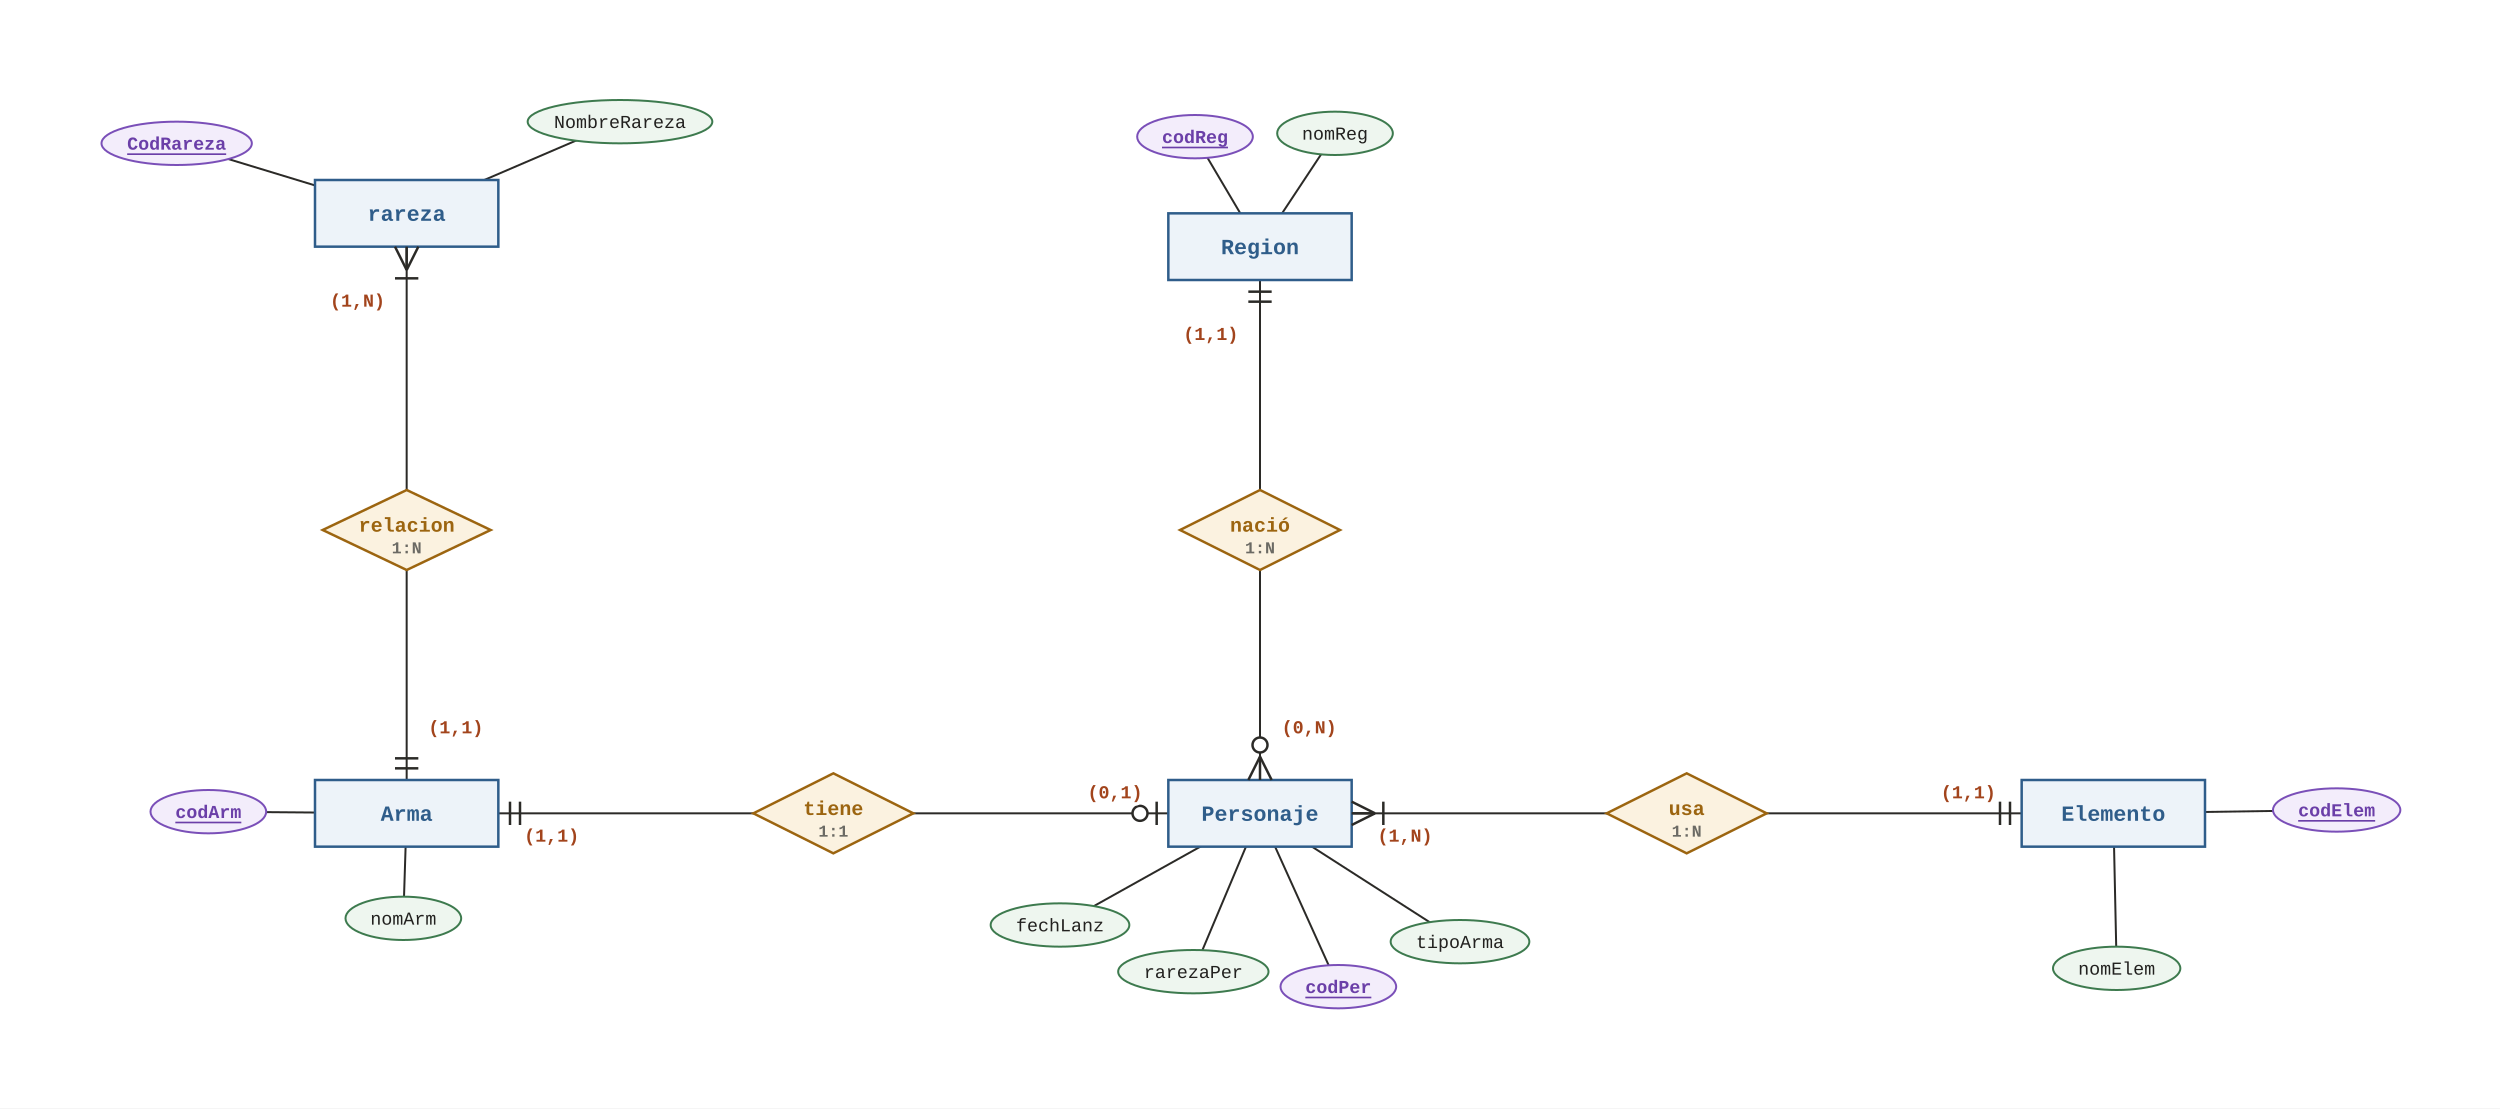
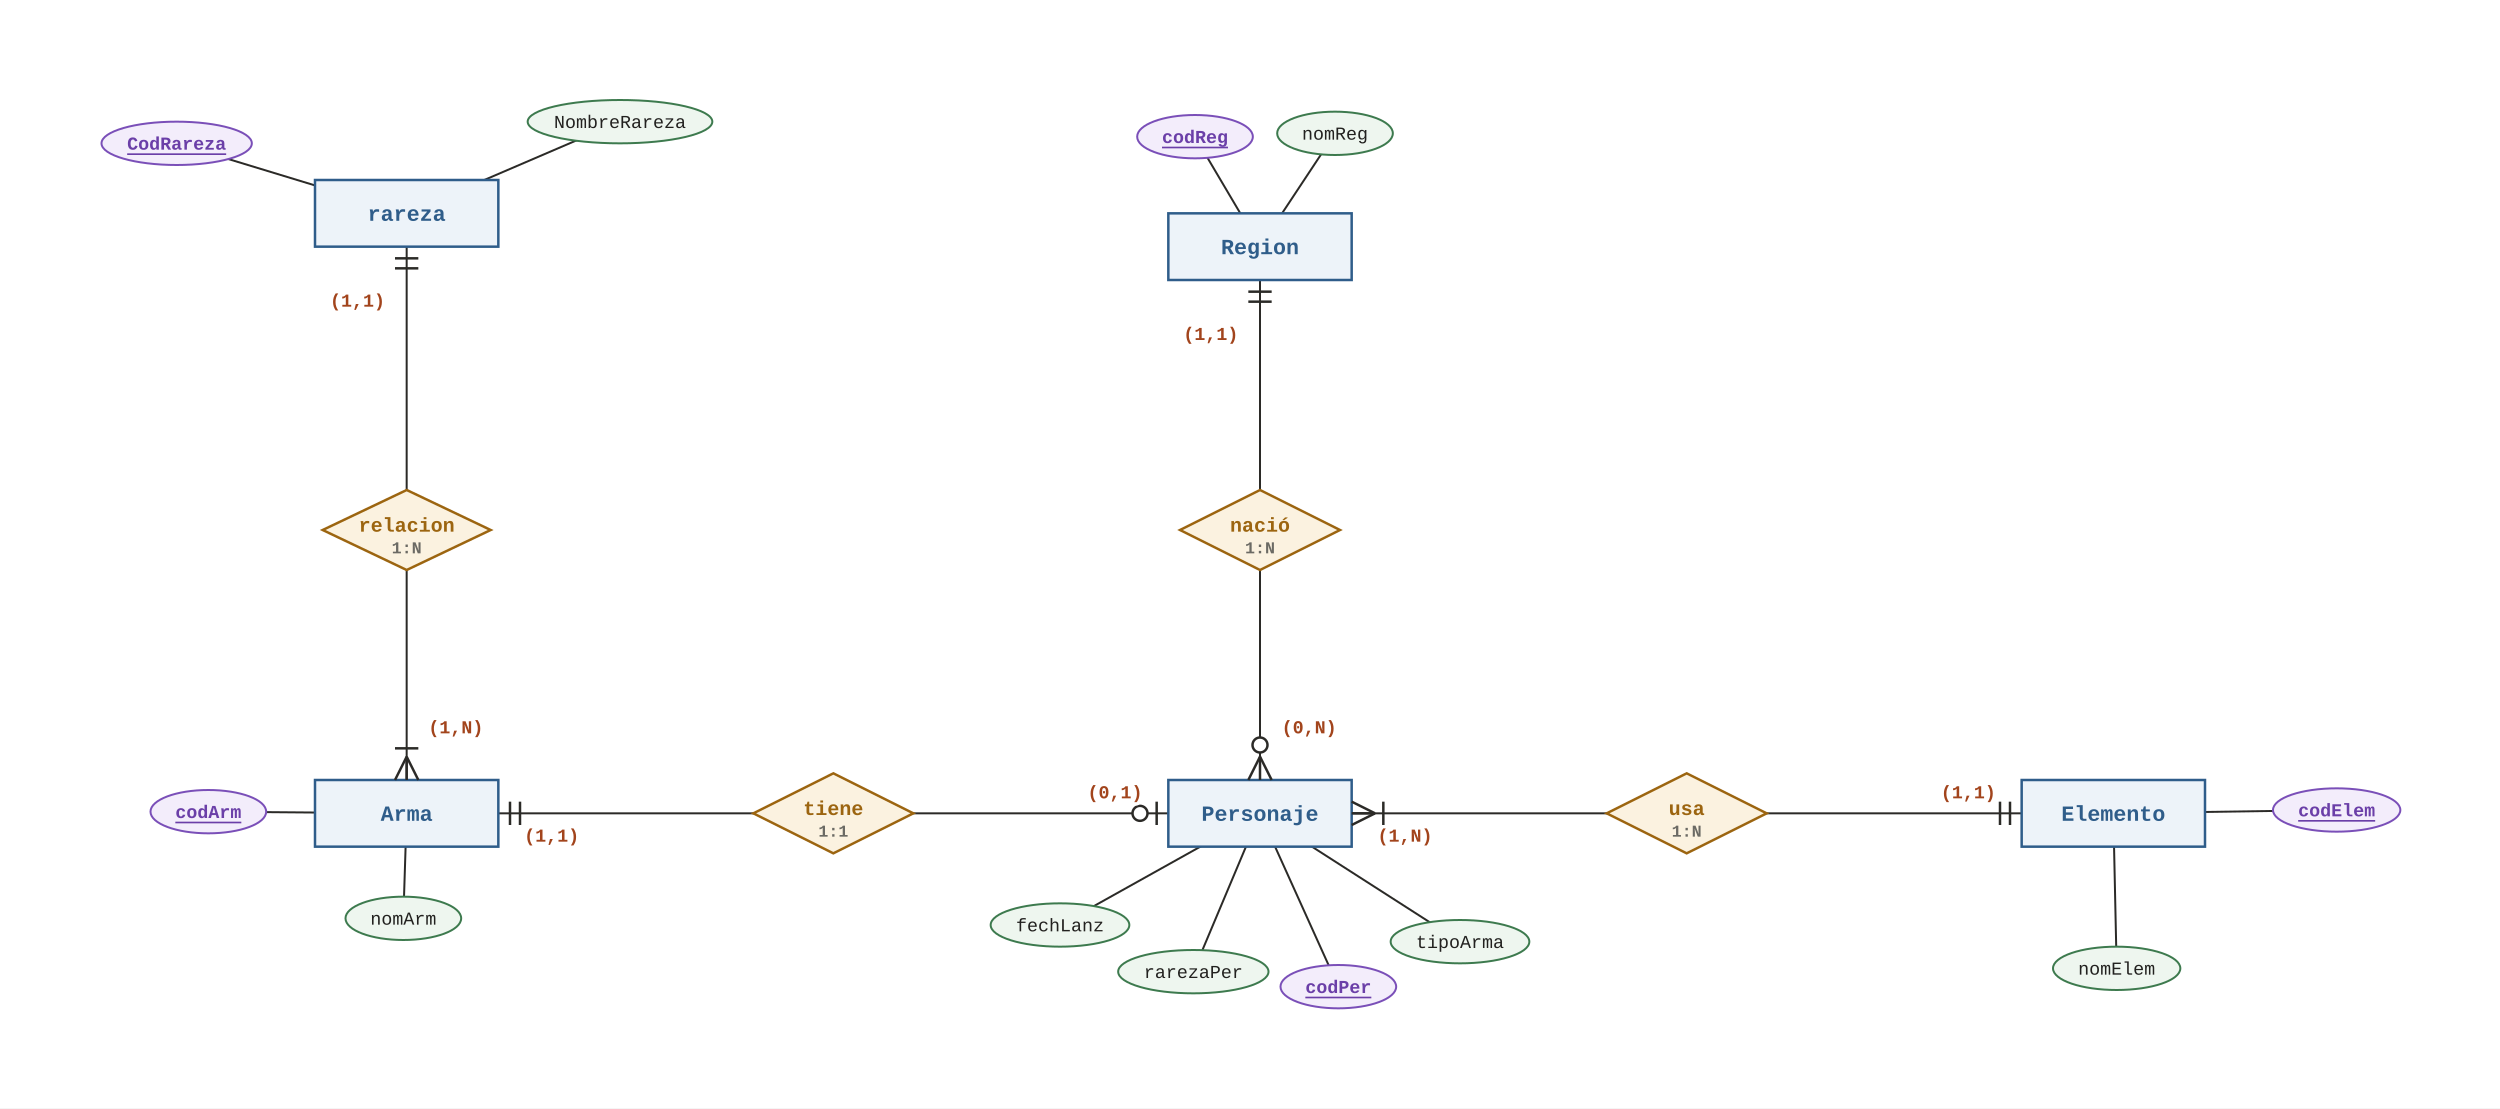
<svg xmlns="http://www.w3.org/2000/svg" viewBox="2241 1682 1500 665" width="1500" height="665">
  <style>.ln{stroke:#2B2A27;stroke-width:1.2}.mk{stroke:#2B2A27;stroke-width:1.5;fill:none}.mo{fill:#FFFFFF;stroke:#2B2A27;stroke-width:1.5}
.ent{fill:#EDF3F9;stroke:#2F5D8A;stroke-width:1.5}.dia{fill:#FBF2E0;stroke:#9C6510;stroke-width:1.5}.att{fill:#EEF6EF;stroke:#3D7A4E;stroke-width:1.2}.att.key{fill:#F3EDFB;stroke:#7A4FB8}.att.dr{stroke-dasharray:4 3}
.ent.in,.dia.in{fill:none}.dup{stroke:#C0362C;stroke-width:2.4}
.tx{fill:#22211F;font:11px Consolas,'JetBrains Mono','Courier New',monospace}.txk{fill:#6B3FA8;font-weight:600}.tb{font:600 13px Consolas,'JetBrains Mono','Courier New',monospace;fill:#2F5D8A}.tr{font:600 12px Consolas,'JetBrains Mono','Courier New',monospace;fill:#9C6510}.tt{font:600 10px Consolas,'JetBrains Mono','Courier New',monospace;fill:#6B6A64}
.ul{stroke:#6B3FA8;stroke-width:1}.ul.p{stroke-dasharray:3 2}.card{font:600 11px Consolas,'JetBrains Mono','Courier New',monospace;fill:#A2441C;paint-order:stroke;stroke:#FFFFFF;stroke-width:4px;stroke-linejoin:round}.cardq{fill:#6B6A64}
.tbox{fill:#FFFFFF;stroke:#A9B2C0;stroke-width:1}.thd{fill:#33557F}.thx{font:600 12.5px Consolas,'JetBrains Mono','Courier New',monospace;fill:#FFFFFF}.cx{font:11.5px Consolas,'JetBrains Mono','Courier New',monospace;fill:#22211F}.cpk{fill:#6B3FA8;font-weight:600}.cfk{fill:#A3304A}.cty{fill:#6B6A64;font-weight:400}.uq{font:600 9px Consolas,'JetBrains Mono','Courier New',monospace;fill:#2A7F8F}
.lk{stroke:#6B6A64;stroke-width:1.4;fill:none}.lk.dash{stroke-dasharray:6 4}.lkm{stroke:#6B6A64;stroke-width:1.5;fill:none}.lko{fill:#FFFFFF;stroke:#6B6A64;stroke-width:1.5}
.ipk{fill:#8E5FD0}.ifk{fill:#B4364E}.icol{fill:#2A7F8F}.inul{fill:none;stroke:#2A7F8F;stroke-width:1.3}
.rbox{fill:#FFFFFF;stroke:#22211F;stroke-width:1.1}.rnm{font:600 12.5px Consolas,'JetBrains Mono','Courier New',monospace;fill:#2F5D8A}.rcol{font:12px Consolas,'JetBrains Mono','Courier New',monospace;fill:#22211F}.rpk{font-weight:700;fill:#6B3FA8}.rfk{fill:#A3304A}.rul{stroke:#6B3FA8;stroke-width:1.1}
.rtag{font:600 9.5px Consolas,'JetBrains Mono','Courier New',monospace;fill:#6B6A64}.rarr{fill:none;stroke:#B4364E;stroke-width:1.1}.rhead{fill:#B4364E}
.ent.hd,.dia.hd{fill:none}.ktag{font:700 9px Consolas,'JetBrains Mono','Courier New',monospace;fill:#6B6A64}.rlab{fill:#FFFFFF;stroke:none;opacity:.92}.dia.assoc{stroke-dasharray:5 3}.ln.lid{stroke-width:2.2}.isal{fill:#9C6510}.skt{fill:#2F5D8A}
.thx.dup{fill:#FFC2BD}.cx.dup,.rnm.dup,.rcol.dup{fill:#C0362C;text-decoration:underline}
.note{stroke-width:1.2}.note-fold{stroke-width:1.2}.nc-y{fill:#FFF4C2;stroke:#D2AE36}.nc-b{fill:#DDEBFA;stroke:#7AA3D6}.nc-g{fill:#DFF2E1;stroke:#7DBB87}.nc-p{fill:#FBE1EC;stroke:#D98AAE}.note-fold{filter:brightness(.93)}.note-tx{font:12px 'Segoe UI',Arial,sans-serif;fill:#2B2A27}</style>
  <rect x="2241" y="1682" width="1500" height="665" fill="#ffffff" />
  <line x1="2741" y1="2170" x2="2485" y2="2170" class="ln" />
  <line x1="2741" y1="2170" x2="2997" y2="2170" class="ln" />
  <line x1="3253" y1="2170" x2="3509" y2="2170" class="ln" />
  <line x1="3253" y1="2170" x2="2997" y2="2170" class="ln" />
  <line x1="2997" y1="2000" x2="2997" y2="1830" class="ln" />
  <line x1="2997" y1="2000" x2="2997" y2="2170" class="ln" />
  <line x1="2997" y1="2170" x2="3044" y2="2274" class="ln" />
  <line x1="2997" y1="2170" x2="2957" y2="2265" class="ln" />
  <line x1="2997" y1="2170" x2="2877" y2="2237" class="ln" />
  <line x1="2997" y1="2170" x2="3117" y2="2247" class="ln" />
  <line x1="2485" y1="2170" x2="2366" y2="2169" class="ln" />
  <line x1="2485" y1="2170" x2="2483" y2="2233" class="ln" />
  <line x1="3509" y1="2170" x2="3643" y2="2168" class="ln" />
  <line x1="3509" y1="2170" x2="3511" y2="2263" class="ln" />
  <line x1="2997" y1="1830" x2="2958" y2="1764" class="ln" />
  <line x1="2997" y1="1830" x2="3042" y2="1762" class="ln" />
  <line x1="2485" y1="1810" x2="2347" y2="1768" class="ln" />
  <line x1="2485" y1="1810" x2="2613" y2="1755" class="ln" />
  <line x1="2485" y1="2000" x2="2485" y2="1810" class="ln" />
  <line x1="2485" y1="2000" x2="2485" y2="2170" class="ln" />
  <g class="node" data-id="nmwi1djea1gu5jcw">
    <rect x="2942" y="2150" width="110" height="40" class="ent" />
    <text x="2997" y="2174.5" text-anchor="middle" class="tb">Personaje</text>
  </g>
  <g class="node" data-id="nmwi1djea1gv5t70">
    <rect x="2430" y="2150" width="110" height="40" class="ent" />
    <text x="2485" y="2174.5" text-anchor="middle" class="tb">Arma</text>
  </g>
  <g class="node" data-id="nmwi1djea1gwcody">
    <rect x="3454" y="2150" width="110" height="40" class="ent" />
    <text x="3509" y="2174.5" text-anchor="middle" class="tb">Elemento</text>
  </g>
  <g class="node" data-id="nmwi1djea1gxebqc">
    <rect x="2942" y="1810" width="110" height="40" class="ent" />
    <text x="2997" y="1834.5" text-anchor="middle" class="tb">Region</text>
  </g>
  <g class="node" data-id="nmwi1djea1gyv2b6">
    <polygon points="2741,2146 2789,2170 2741,2194 2693,2170" class="dia" />
    <text x="2741" y="2171" text-anchor="middle" class="tr">tiene</text>
    <text x="2741" y="2184" text-anchor="middle" class="tt">1:1</text>
  </g>
  <g class="node" data-id="nmwi1djea1h18n8o">
    <polygon points="3253,2146 3301,2170 3253,2194 3205,2170" class="dia" />
    <text x="3253" y="2171" text-anchor="middle" class="tr">usa</text>
    <text x="3253" y="2184" text-anchor="middle" class="tt">1:N</text>
  </g>
  <g class="node" data-id="nmwi1djea1h4y7y0">
    <polygon points="2997,1976 3045,2000 2997,2024 2949,2000" class="dia" />
    <text x="2997" y="2001" text-anchor="middle" class="tr">nació</text>
    <text x="2997" y="2014" text-anchor="middle" class="tt">1:N</text>
  </g>
  <g class="node" data-id="nmwi1djea1h7aecu">
    <ellipse cx="3044" cy="2274" rx="34.7" ry="13" class="att key" />
    <text x="3044" y="2277.8" text-anchor="middle" class="tx txk">codPer</text>
    <line x1="3024.2" y1="2280.5" x2="3063.8" y2="2280.5" class="ul" />
  </g>
  <g class="node" data-id="nmwi1djeb1h9w7lo">
    <ellipse cx="2957" cy="2265" rx="45.1" ry="13" class="att" />
    <text x="2957" y="2268.8" text-anchor="middle" class="tx">rarezaPer</text>
  </g>
  <g class="node" data-id="nmwi1djeb1hbr1m3">
    <ellipse cx="2877" cy="2237" rx="41.6" ry="13" class="att" />
    <text x="2877" y="2240.8" text-anchor="middle" class="tx">fechLanz</text>
  </g>
  <g class="node" data-id="nmwi1djeb1hdnr9a">
    <ellipse cx="3117" cy="2247" rx="41.6" ry="13" class="att" />
    <text x="3117" y="2250.8" text-anchor="middle" class="tx">tipoArma</text>
  </g>
  <g class="node" data-id="nmwi1djeb1hfnb4t">
    <ellipse cx="2366" cy="2169" rx="34.7" ry="13" class="att key" />
    <text x="2366" y="2172.8" text-anchor="middle" class="tx txk">codArm</text>
    <line x1="2346.2" y1="2175.5" x2="2385.8" y2="2175.5" class="ul" />
  </g>
  <g class="node" data-id="nmwi1djeb1hhffl7">
    <ellipse cx="2483" cy="2233" rx="34.7" ry="13" class="att" />
    <text x="2483" y="2236.8" text-anchor="middle" class="tx">nomArm</text>
  </g>
  <g class="node" data-id="nmwi1djeb1hlork1">
    <ellipse cx="3643" cy="2168" rx="38.2" ry="13" class="att key" />
    <text x="3643" y="2171.8" text-anchor="middle" class="tx txk">codElem</text>
    <line x1="3619.9" y1="2174.5" x2="3666.1" y2="2174.5" class="ul" />
  </g>
  <g class="node" data-id="nmwi1djeb1hnkga7">
    <ellipse cx="3511" cy="2263" rx="38.2" ry="13" class="att" />
    <text x="3511" y="2266.8" text-anchor="middle" class="tx">nomElem</text>
  </g>
  <g class="node" data-id="nmwi1djeb1hp755e">
    <ellipse cx="2958" cy="1764" rx="34.7" ry="13" class="att key" />
    <text x="2958" y="1767.8" text-anchor="middle" class="tx txk">codReg</text>
    <line x1="2938.2" y1="1770.5" x2="2977.8" y2="1770.5" class="ul" />
  </g>
  <g class="node" data-id="nmwi1djec1hr6rin">
    <ellipse cx="3042" cy="1762" rx="34.7" ry="13" class="att" />
    <text x="3042" y="1765.8" text-anchor="middle" class="tx">nomReg</text>
  </g>
  <g class="node" data-id="nmwjwsf7k1l7d4sb">
    <rect x="2430" y="1790" width="110" height="40" class="ent" />
    <text x="2485" y="1814.5" text-anchor="middle" class="tb">rareza</text>
  </g>
  <g class="node" data-id="nmwjwsq6g1l8y5un">
    <ellipse cx="2347" cy="1768" rx="45.1" ry="13" class="att key" />
    <text x="2347" y="1771.8" text-anchor="middle" class="tx txk">CodRareza</text>
    <line x1="2317.3" y1="1774.5" x2="2376.7" y2="1774.5" class="ul" />
  </g>
  <g class="node" data-id="nmwjwsy341le5o4d">
    <ellipse cx="2613" cy="1755" rx="55.4" ry="13" class="att" />
    <text x="2613" y="1758.8" text-anchor="middle" class="tx">NombreRareza</text>
  </g>
  <g class="node" data-id="nmwjwtqk81libw0t">
    <polygon points="2485,1976 2535.4,2000 2485,2024 2434.6,2000" class="dia" />
    <text x="2485" y="2001" text-anchor="middle" class="tr">relacion</text>
    <text x="2485" y="2014" text-anchor="middle" class="tt">1:N</text>
  </g>
  <line x1="2547" y1="2177" x2="2547" y2="2163" class="mk" />
  <line x1="2553" y1="2177" x2="2553" y2="2163" class="mk" />
  <line x1="2935" y1="2163" x2="2935" y2="2177" class="mk" />
  <circle cx="2925" cy="2170" r="4.5" class="mo" />
  <line x1="3447" y1="2163" x2="3447" y2="2177" class="mk" />
  <line x1="3441" y1="2163" x2="3441" y2="2177" class="mk" />
  <line x1="3066" y1="2170" x2="3052" y2="2177" class="mk" />
  <line x1="3066" y1="2170" x2="3052" y2="2170" class="mk" />
  <line x1="3066" y1="2170" x2="3052" y2="2163" class="mk" />
  <line x1="3071" y1="2177" x2="3071" y2="2163" class="mk" />
  <line x1="2990" y1="1857" x2="3004" y2="1857" class="mk" />
  <line x1="2990" y1="1863" x2="3004" y2="1863" class="mk" />
  <line x1="2997" y1="2136" x2="3004" y2="2150" class="mk" />
  <line x1="2997" y1="2136" x2="2997" y2="2150" class="mk" />
  <line x1="2997" y1="2136" x2="2990" y2="2150" class="mk" />
  <circle cx="2997" cy="2129" r="4.5" class="mo" />
-   <line x1="2485" y1="1844" x2="2478" y2="1830" class="mk" />
-   <line x1="2485" y1="1844" x2="2485" y2="1830" class="mk" />
-   <line x1="2485" y1="1844" x2="2492" y2="1830" class="mk" />
-   <line x1="2478" y1="1849" x2="2492" y2="1849" class="mk" />
-   <line x1="2492" y1="2143" x2="2478" y2="2143" class="mk" />
-   <line x1="2492" y1="2137" x2="2478" y2="2137" class="mk" />
+   <line x1="2478" y1="1837" x2="2492" y2="1837" class="mk" />
+   <line x1="2478" y1="1843" x2="2492" y2="1843" class="mk" />
+   <line x1="2485" y1="2136" x2="2492" y2="2150" class="mk" />
+   <line x1="2485" y1="2136" x2="2485" y2="2150" class="mk" />
+   <line x1="2485" y1="2136" x2="2478" y2="2150" class="mk" />
+   <line x1="2492" y1="2131" x2="2478" y2="2131" class="mk" />
  <text x="2572" y="2187" text-anchor="middle" class="card">(1,1)</text>
  <text x="2910" y="2161" text-anchor="middle" class="card">(0,1)</text>
  <text x="3422" y="2161" text-anchor="middle" class="card">(1,1)</text>
  <text x="3084" y="2187" text-anchor="middle" class="card">(1,N)</text>
  <text x="2984" y="1886" text-anchor="end" class="card">(1,1)</text>
  <text x="3010" y="2122" text-anchor="start" class="card">(0,N)</text>
-   <text x="2472" y="1866" text-anchor="end" class="card">(1,N)</text>
-   <text x="2498" y="2122" text-anchor="start" class="card">(1,1)</text>
+   <text x="2472" y="1866" text-anchor="end" class="card">(1,1)</text>
+   <text x="2498" y="2122" text-anchor="start" class="card">(1,N)</text>
</svg>
